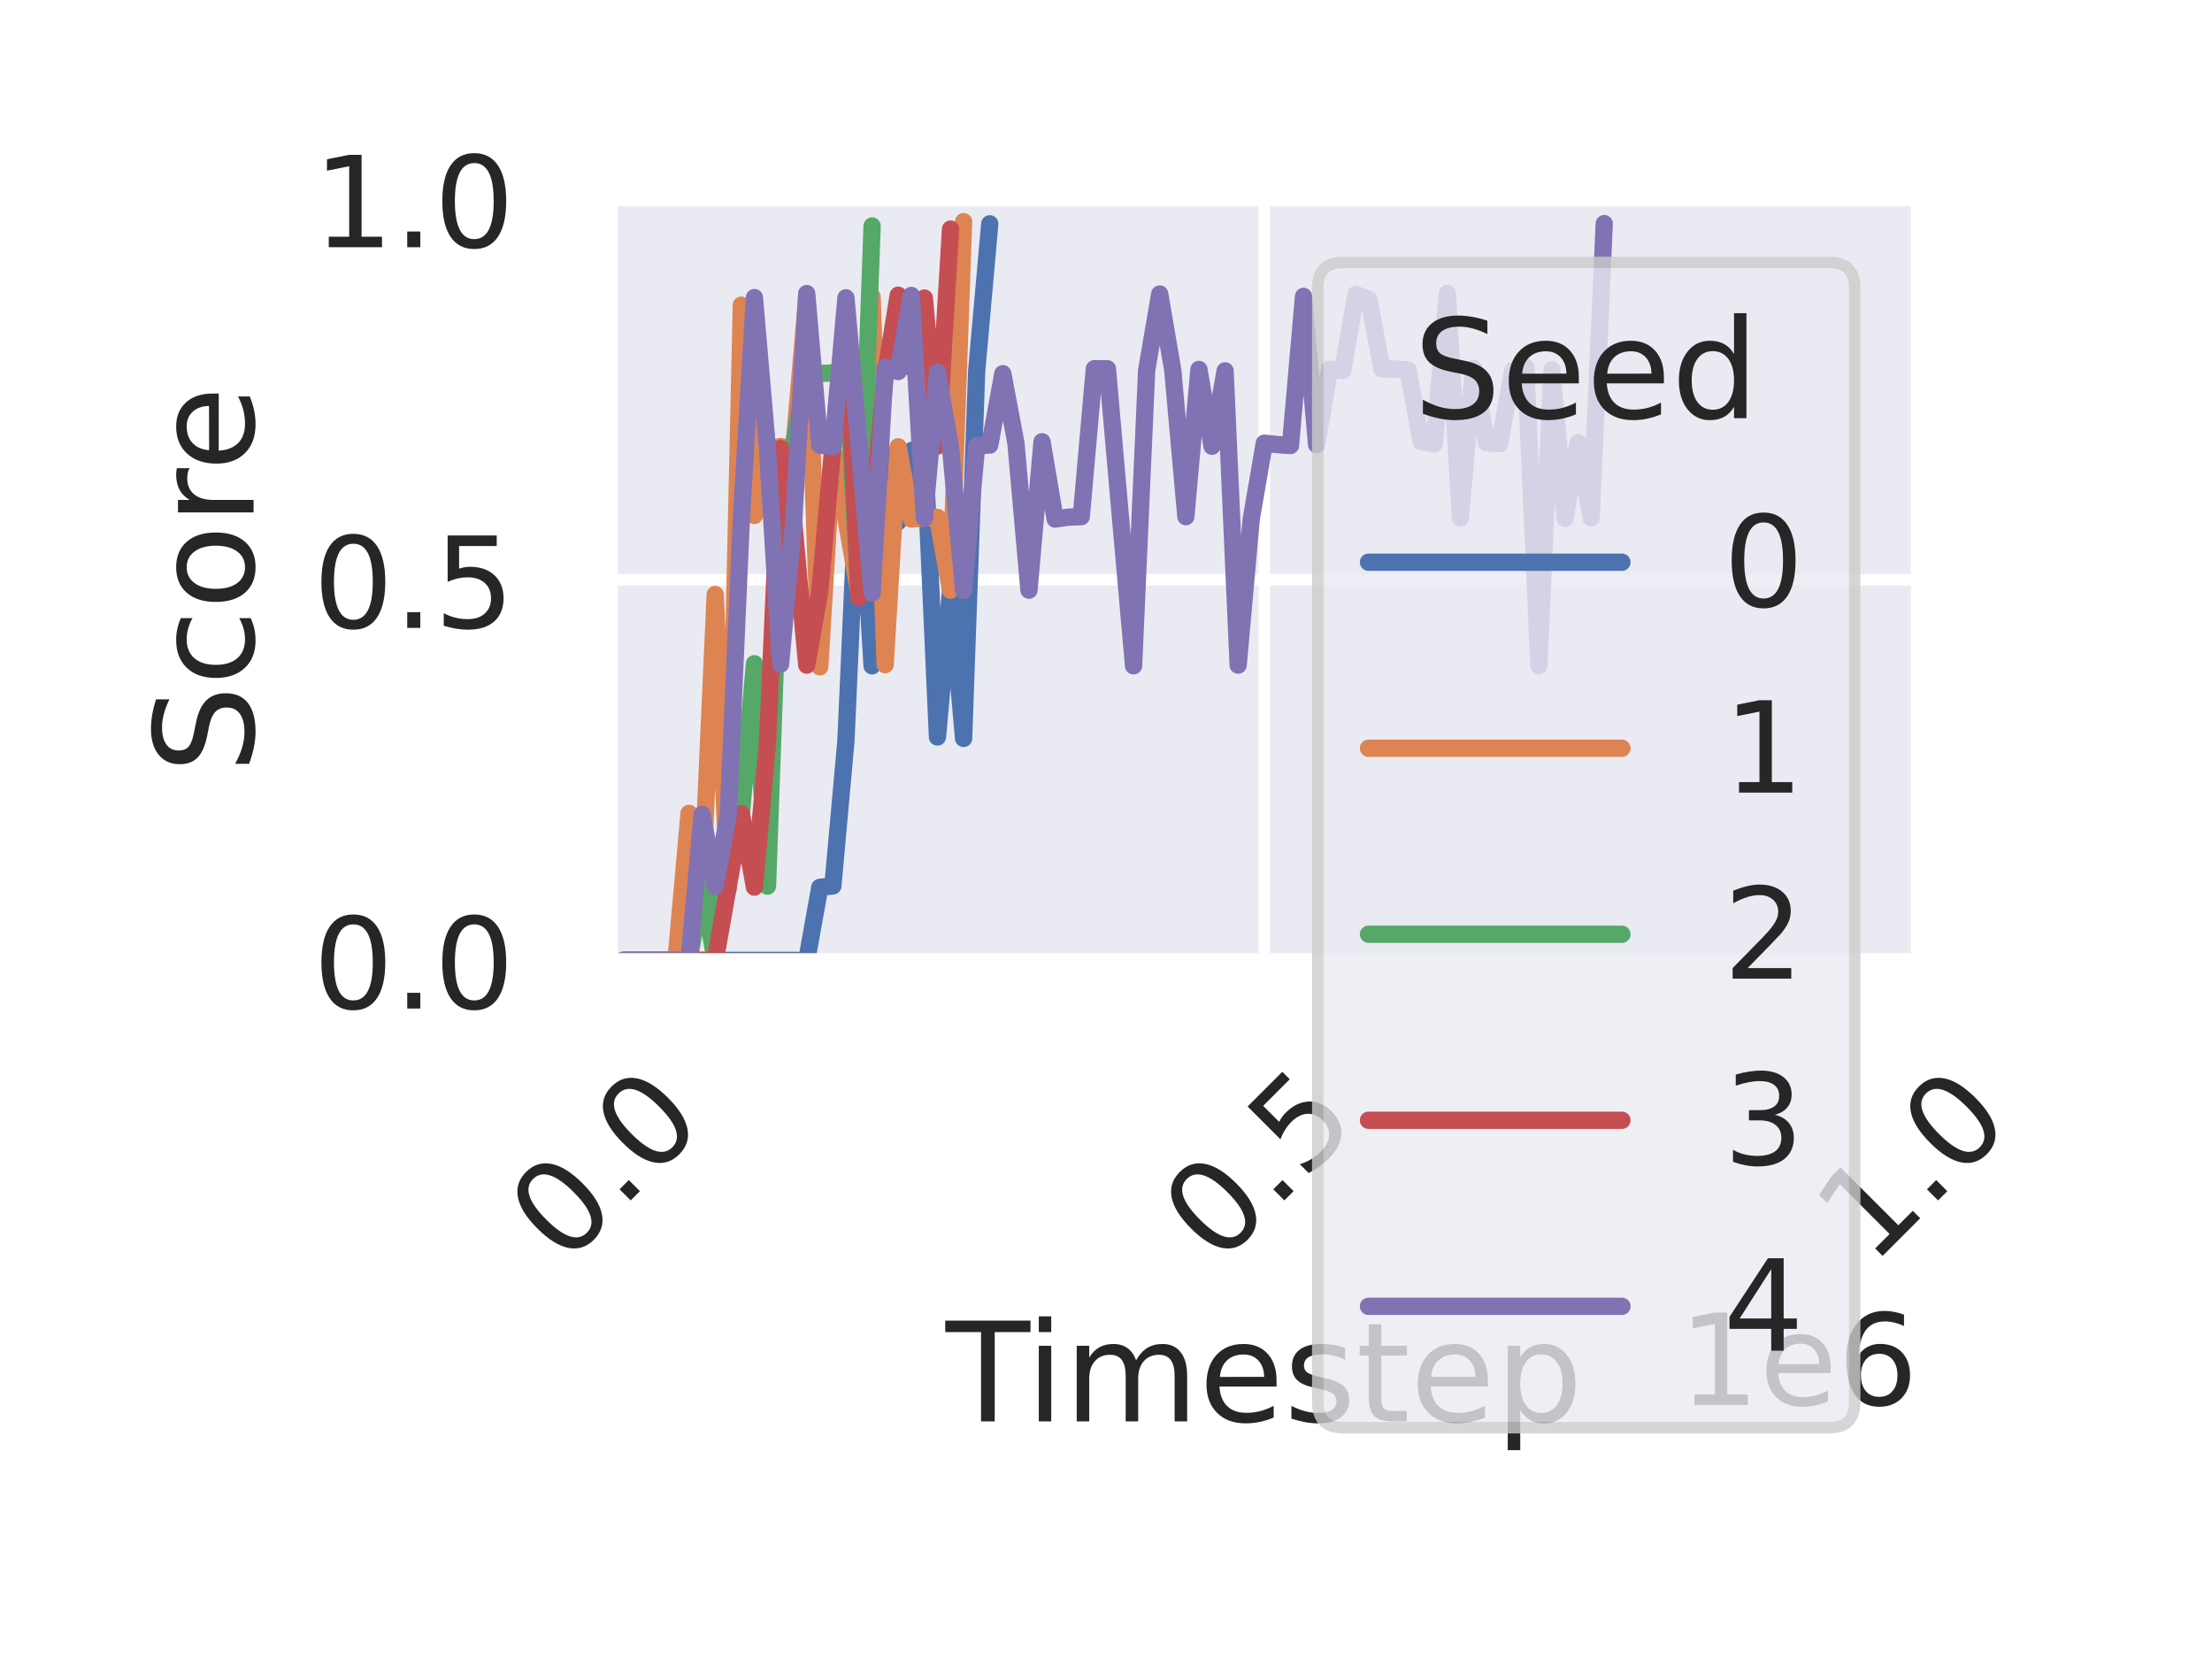
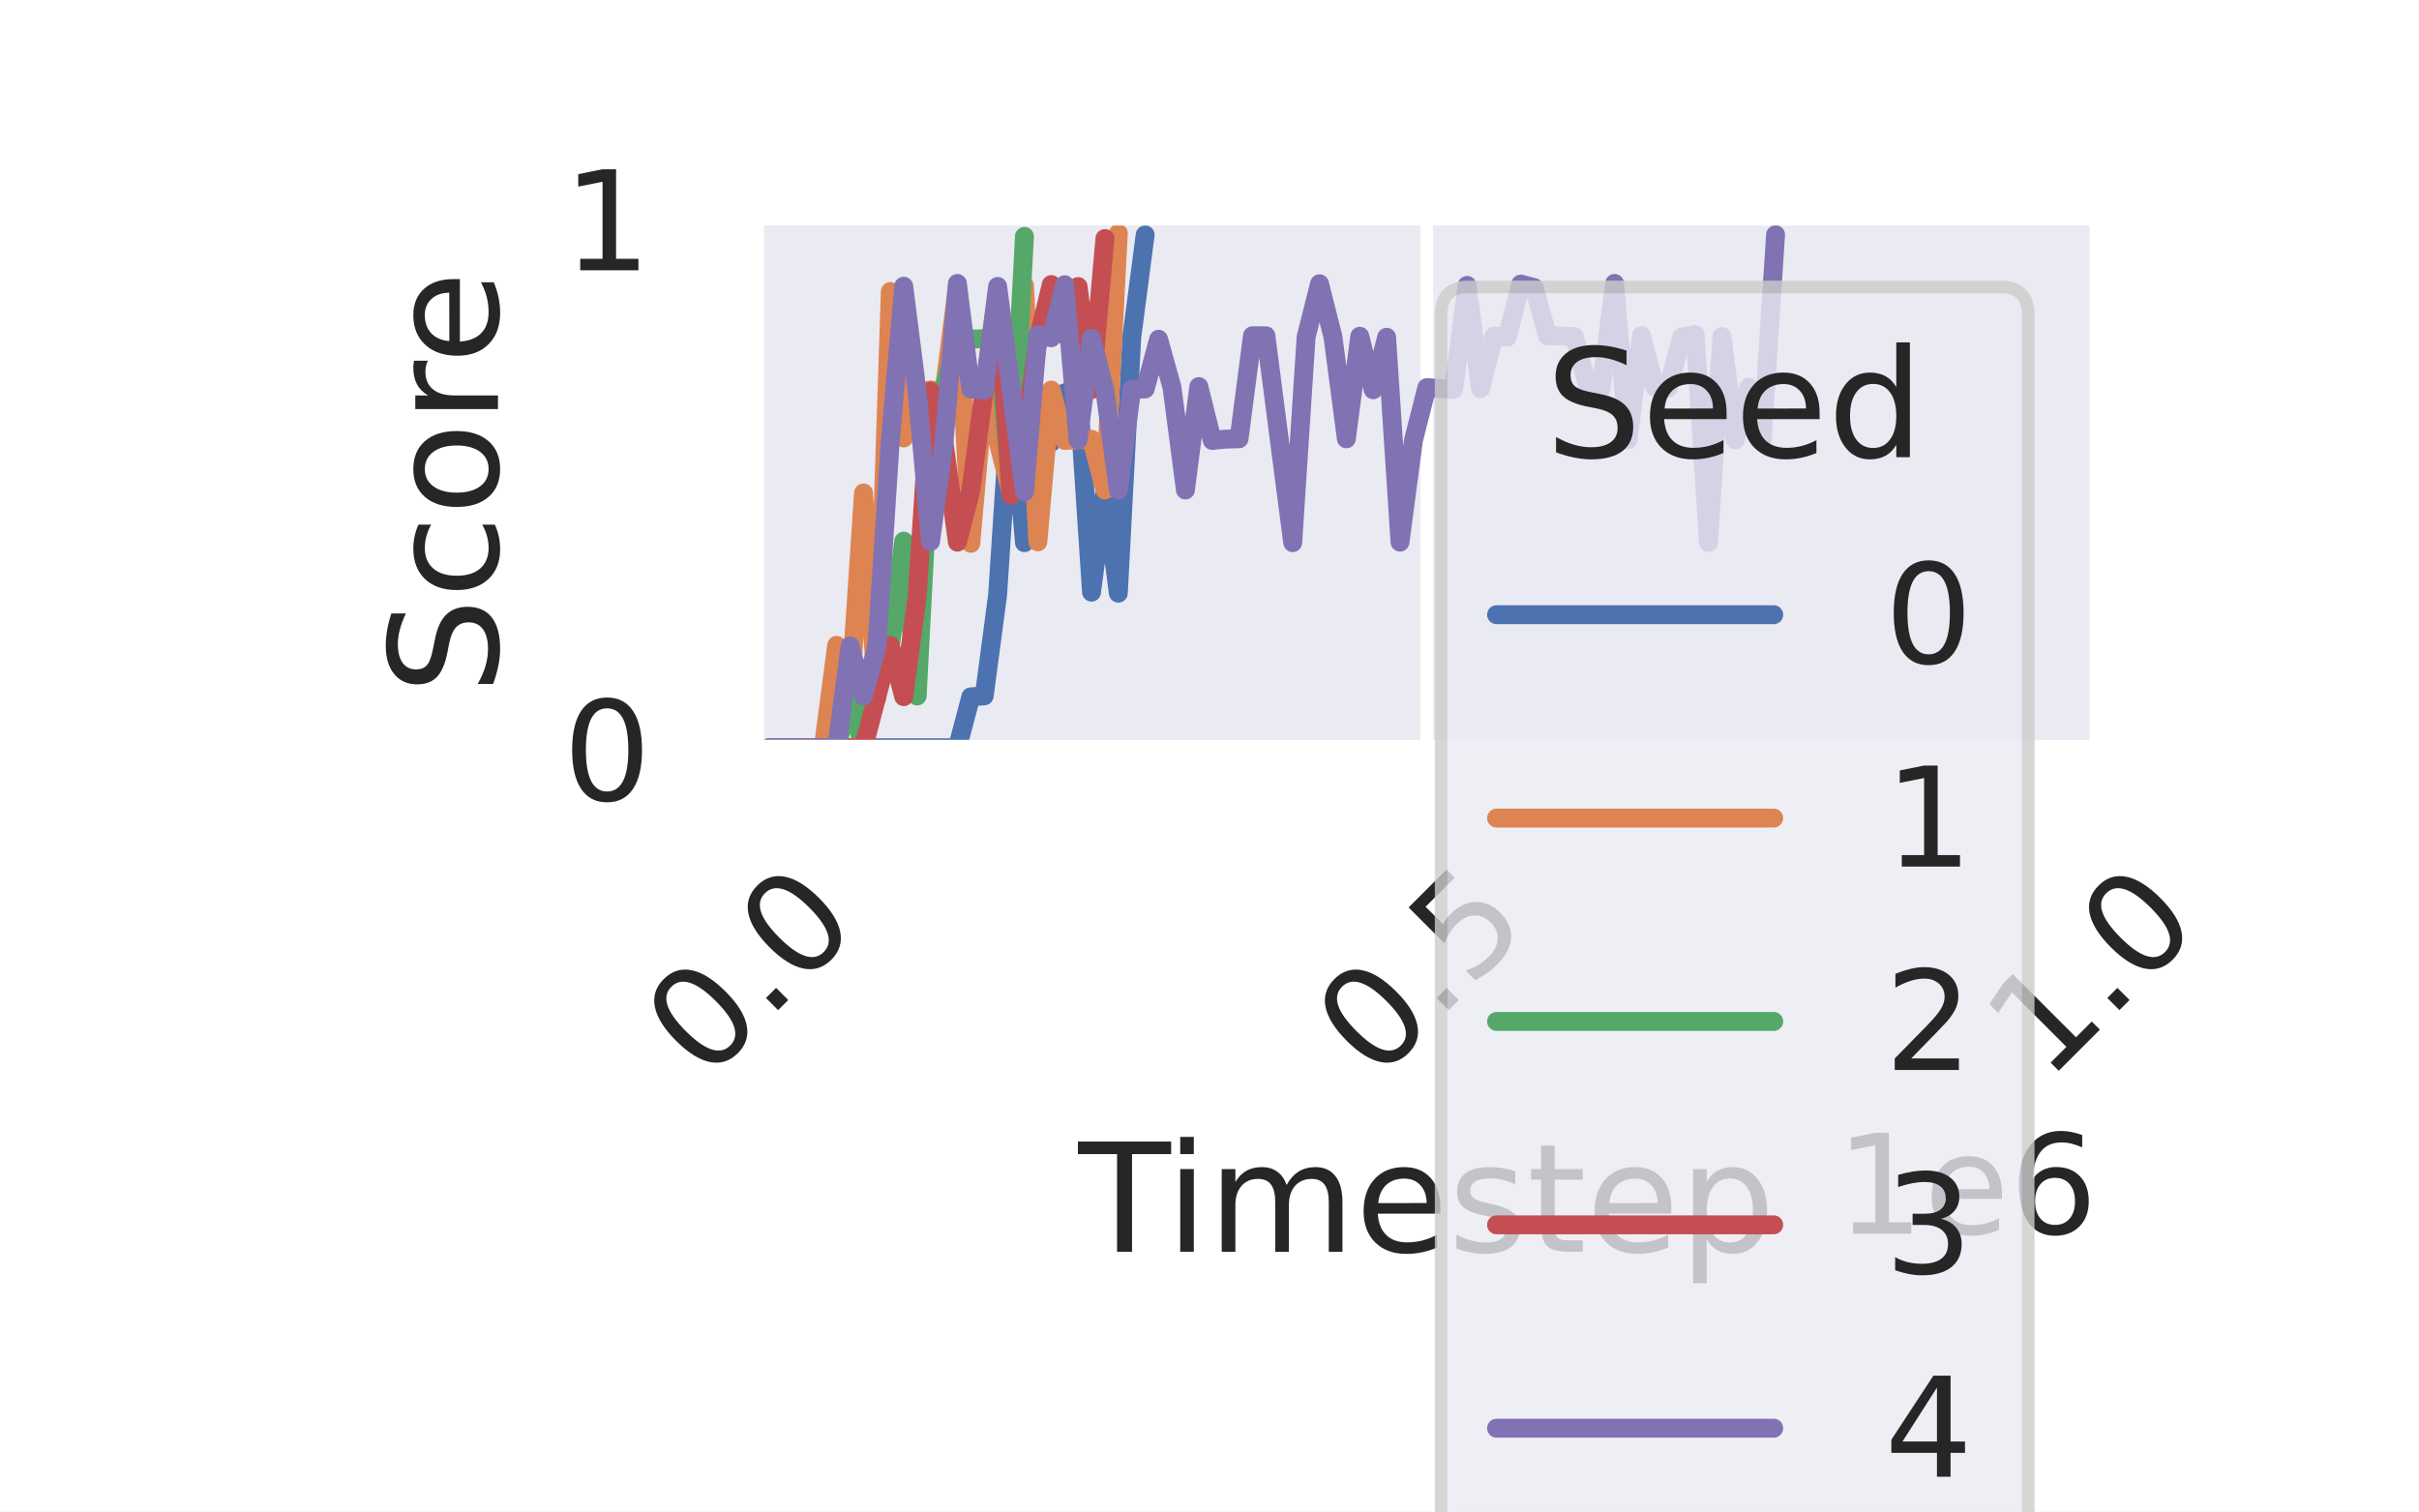
- <svg xmlns="http://www.w3.org/2000/svg" xmlns:xlink="http://www.w3.org/1999/xlink" width="288pt" height="216pt" viewBox="0 0 288 216" version="1.1">
+ <svg xmlns="http://www.w3.org/2000/svg" xmlns:xlink="http://www.w3.org/1999/xlink" width="288pt" height="180pt" viewBox="0 0 288 180" version="1.1">
  <defs>
    <style type="text/css">*{stroke-linejoin: round; stroke-linecap: butt}</style>
  </defs>
  <g id="figure_1">
    <g id="patch_1">
-       <path d="M 0 216  L 288 216  L 288 0  L 0 0  z " style="fill: #ffffff" />
+       <path d="M 0 180  L 288 180  L 288 0  L 0 0  z " style="fill: #ffffff" />
    </g>
    <g id="axes_1">
      <g id="patch_2">
-         <path d="M 79.5 125.042  L 249.723 125.042  L 249.723 25.92  L 79.5 25.92  z " style="fill: #eaeaf2" />
+         <path d="M 90.03 89.042  L 249.723 89.042  L 249.723 25.92  L 90.03 25.92  z " style="fill: #eaeaf2" />
      </g>
      <g id="matplotlib.axis_1">
        <g id="xtick_1">
          <g id="line2d_1">
-             <path d="M 79.5 125.042  L 79.5 25.92  " clip-path="url(#p3121e310ee)" style="fill: none; stroke: #ffffff; stroke-width: 1.5; stroke-linecap: round" />
+             <path d="M 90.03 89.042  L 90.03 25.92  " clip-path="url(#p55d43660e0)" style="fill: none; stroke: #ffffff; stroke-width: 1.5; stroke-linecap: round" />
          </g>
          <g id="text_1">
-             <g style="fill: #262626" transform="translate(73.44214 164.9616) rotate(-45) scale(0.165 -0.165)">
+             <g style="fill: #262626" transform="translate(83.97214 128.9616) rotate(-45) scale(0.165 -0.165)">
              <defs>
                <path id="DejaVuSans-30" d="M 2034 4250  Q 1547 4250 1301 3770  Q 1056 3291 1056 2328  Q 1056 1369 1301 889  Q 1547 409 2034 409  Q 2525 409 2770 889  Q 3016 1369 3016 2328  Q 3016 3291 2770 3770  Q 2525 4250 2034 4250  z M 2034 4750  Q 2819 4750 3233 4129  Q 3647 3509 3647 2328  Q 3647 1150 3233 529  Q 2819 -91 2034 -91  Q 1250 -91 836 529  Q 422 1150 422 2328  Q 422 3509 836 4129  Q 1250 4750 2034 4750  z " transform="scale(0.015625)" />
                <path id="DejaVuSans-2e" d="M 684 794  L 1344 794  L 1344 0  L 684 0  L 684 794  z " transform="scale(0.015625)" />
              </defs>
              <use xlink:href="#DejaVuSans-30" />
              <use xlink:href="#DejaVuSans-2e" x="63.623" />
              <use xlink:href="#DejaVuSans-30" x="95.41" />
            </g>
          </g>
        </g>
        <g id="xtick_2">
          <g id="line2d_2">
-             <path d="M 164.611 125.042  L 164.611 25.92  " clip-path="url(#p3121e310ee)" style="fill: none; stroke: #ffffff; stroke-width: 1.5; stroke-linecap: round" />
+             <path d="M 169.876 89.042  L 169.876 25.92  " clip-path="url(#p55d43660e0)" style="fill: none; stroke: #ffffff; stroke-width: 1.5; stroke-linecap: round" />
          </g>
          <g id="text_2">
-             <g style="fill: #262626" transform="translate(158.5535 164.9616) rotate(-45) scale(0.165 -0.165)">
+             <g style="fill: #262626" transform="translate(163.8185 128.9616) rotate(-45) scale(0.165 -0.165)">
              <defs>
                <path id="DejaVuSans-35" d="M 691 4666  L 3169 4666  L 3169 4134  L 1269 4134  L 1269 2991  Q 1406 3038 1543 3061  Q 1681 3084 1819 3084  Q 2600 3084 3056 2656  Q 3513 2228 3513 1497  Q 3513 744 3044 326  Q 2575 -91 1722 -91  Q 1428 -91 1123 -41  Q 819 9 494 109  L 494 744  Q 775 591 1075 516  Q 1375 441 1709 441  Q 2250 441 2565 725  Q 2881 1009 2881 1497  Q 2881 1984 2565 2268  Q 2250 2553 1709 2553  Q 1456 2553 1204 2497  Q 953 2441 691 2322  L 691 4666  z " transform="scale(0.015625)" />
              </defs>
              <use xlink:href="#DejaVuSans-30" />
              <use xlink:href="#DejaVuSans-2e" x="63.623" />
              <use xlink:href="#DejaVuSans-35" x="95.41" />
            </g>
          </g>
        </g>
        <g id="xtick_3">
          <g id="line2d_3">
-             <path d="M 249.723 125.042  L 249.723 25.92  " clip-path="url(#p3121e310ee)" style="fill: none; stroke: #ffffff; stroke-width: 1.5; stroke-linecap: round" />
+             <path d="M 249.723 89.042  L 249.723 25.92  " clip-path="url(#p55d43660e0)" style="fill: none; stroke: #ffffff; stroke-width: 1.5; stroke-linecap: round" />
          </g>
          <g id="text_3">
-             <g style="fill: #262626" transform="translate(243.6648 164.9616) rotate(-45) scale(0.165 -0.165)">
+             <g style="fill: #262626" transform="translate(243.6648 128.9616) rotate(-45) scale(0.165 -0.165)">
              <defs>
                <path id="DejaVuSans-31" d="M 794 531  L 1825 531  L 1825 4091  L 703 3866  L 703 4441  L 1819 4666  L 2450 4666  L 2450 531  L 3481 531  L 3481 0  L 794 0  L 794 531  z " transform="scale(0.015625)" />
              </defs>
              <use xlink:href="#DejaVuSans-31" />
              <use xlink:href="#DejaVuSans-2e" x="63.623" />
              <use xlink:href="#DejaVuSans-30" x="95.41" />
            </g>
          </g>
        </g>
        <g id="text_4">
-           <g style="fill: #262626" transform="translate(123.1227 185.0652) scale(0.18 -0.18)">
+           <g style="fill: #262626" transform="translate(128.3877 149.0652) scale(0.18 -0.18)">
            <defs>
              <path id="DejaVuSans-54" d="M -19 4666  L 3928 4666  L 3928 4134  L 2272 4134  L 2272 0  L 1638 0  L 1638 4134  L -19 4134  L -19 4666  z " transform="scale(0.015625)" />
              <path id="DejaVuSans-69" d="M 603 3500  L 1178 3500  L 1178 0  L 603 0  L 603 3500  z M 603 4863  L 1178 4863  L 1178 4134  L 603 4134  L 603 4863  z " transform="scale(0.015625)" />
              <path id="DejaVuSans-6d" d="M 3328 2828  Q 3544 3216 3844 3400  Q 4144 3584 4550 3584  Q 5097 3584 5394 3201  Q 5691 2819 5691 2113  L 5691 0  L 5113 0  L 5113 2094  Q 5113 2597 4934 2840  Q 4756 3084 4391 3084  Q 3944 3084 3684 2787  Q 3425 2491 3425 1978  L 3425 0  L 2847 0  L 2847 2094  Q 2847 2600 2669 2842  Q 2491 3084 2119 3084  Q 1678 3084 1418 2786  Q 1159 2488 1159 1978  L 1159 0  L 581 0  L 581 3500  L 1159 3500  L 1159 2956  Q 1356 3278 1631 3431  Q 1906 3584 2284 3584  Q 2666 3584 2933 3390  Q 3200 3197 3328 2828  z " transform="scale(0.015625)" />
              <path id="DejaVuSans-65" d="M 3597 1894  L 3597 1613  L 953 1613  Q 991 1019 1311 708  Q 1631 397 2203 397  Q 2534 397 2845 478  Q 3156 559 3463 722  L 3463 178  Q 3153 47 2828 -22  Q 2503 -91 2169 -91  Q 1331 -91 842 396  Q 353 884 353 1716  Q 353 2575 817 3079  Q 1281 3584 2069 3584  Q 2775 3584 3186 3129  Q 3597 2675 3597 1894  z M 3022 2063  Q 3016 2534 2758 2815  Q 2500 3097 2075 3097  Q 1594 3097 1305 2825  Q 1016 2553 972 2059  L 3022 2063  z " transform="scale(0.015625)" />
              <path id="DejaVuSans-73" d="M 2834 3397  L 2834 2853  Q 2591 2978 2328 3040  Q 2066 3103 1784 3103  Q 1356 3103 1142 2972  Q 928 2841 928 2578  Q 928 2378 1081 2264  Q 1234 2150 1697 2047  L 1894 2003  Q 2506 1872 2764 1633  Q 3022 1394 3022 966  Q 3022 478 2636 193  Q 2250 -91 1575 -91  Q 1294 -91 989 -36  Q 684 19 347 128  L 347 722  Q 666 556 975 473  Q 1284 391 1588 391  Q 1994 391 2212 530  Q 2431 669 2431 922  Q 2431 1156 2273 1281  Q 2116 1406 1581 1522  L 1381 1569  Q 847 1681 609 1914  Q 372 2147 372 2553  Q 372 3047 722 3315  Q 1072 3584 1716 3584  Q 2034 3584 2315 3537  Q 2597 3491 2834 3397  z " transform="scale(0.015625)" />
              <path id="DejaVuSans-74" d="M 1172 4494  L 1172 3500  L 2356 3500  L 2356 3053  L 1172 3053  L 1172 1153  Q 1172 725 1289 603  Q 1406 481 1766 481  L 2356 481  L 2356 0  L 1766 0  Q 1100 0 847 248  Q 594 497 594 1153  L 594 3053  L 172 3053  L 172 3500  L 594 3500  L 594 4494  L 1172 4494  z " transform="scale(0.015625)" />
              <path id="DejaVuSans-70" d="M 1159 525  L 1159 -1331  L 581 -1331  L 581 3500  L 1159 3500  L 1159 2969  Q 1341 3281 1617 3432  Q 1894 3584 2278 3584  Q 2916 3584 3314 3078  Q 3713 2572 3713 1747  Q 3713 922 3314 415  Q 2916 -91 2278 -91  Q 1894 -91 1617 61  Q 1341 213 1159 525  z M 3116 1747  Q 3116 2381 2855 2742  Q 2594 3103 2138 3103  Q 1681 3103 1420 2742  Q 1159 2381 1159 1747  Q 1159 1113 1420 752  Q 1681 391 2138 391  Q 2594 391 2855 752  Q 3116 1113 3116 1747  z " transform="scale(0.015625)" />
            </defs>
            <use xlink:href="#DejaVuSans-54" />
            <use xlink:href="#DejaVuSans-69" x="57.959" />
            <use xlink:href="#DejaVuSans-6d" x="85.742" />
            <use xlink:href="#DejaVuSans-65" x="183.154" />
            <use xlink:href="#DejaVuSans-73" x="244.678" />
            <use xlink:href="#DejaVuSans-74" x="296.777" />
            <use xlink:href="#DejaVuSans-65" x="335.986" />
            <use xlink:href="#DejaVuSans-70" x="397.51" />
          </g>
        </g>
        <g id="text_5">
-           <g style="fill: #262626" transform="translate(218.5738 182.9254) scale(0.165 -0.165)">
+           <g style="fill: #262626" transform="translate(218.5738 146.9254) scale(0.165 -0.165)">
            <defs>
              <path id="DejaVuSans-36" d="M 2113 2584  Q 1688 2584 1439 2293  Q 1191 2003 1191 1497  Q 1191 994 1439 701  Q 1688 409 2113 409  Q 2538 409 2786 701  Q 3034 994 3034 1497  Q 3034 2003 2786 2293  Q 2538 2584 2113 2584  z M 3366 4563  L 3366 3988  Q 3128 4100 2886 4159  Q 2644 4219 2406 4219  Q 1781 4219 1451 3797  Q 1122 3375 1075 2522  Q 1259 2794 1537 2939  Q 1816 3084 2150 3084  Q 2853 3084 3261 2657  Q 3669 2231 3669 1497  Q 3669 778 3244 343  Q 2819 -91 2113 -91  Q 1303 -91 875 529  Q 447 1150 447 2328  Q 447 3434 972 4092  Q 1497 4750 2381 4750  Q 2619 4750 2861 4703  Q 3103 4656 3366 4563  z " transform="scale(0.015625)" />
            </defs>
            <use xlink:href="#DejaVuSans-31" />
            <use xlink:href="#DejaVuSans-65" x="63.623" />
            <use xlink:href="#DejaVuSans-36" x="125.146" />
          </g>
        </g>
      </g>
      <g id="matplotlib.axis_2">
        <g id="ytick_1">
          <g id="line2d_4">
-             <path d="M 79.5 125.042  L 249.723 125.042  " clip-path="url(#p3121e310ee)" style="fill: none; stroke: #ffffff; stroke-width: 1.5; stroke-linecap: round" />
+             <path d="M 90.03 89.042  L 249.723 89.042  " clip-path="url(#p55d43660e0)" style="fill: none; stroke: #ffffff; stroke-width: 1.5; stroke-linecap: round" />
          </g>
          <g id="text_6">
-             <g style="fill: #262626" transform="translate(40.75984 131.3104) scale(0.165 -0.165)">
+             <g style="fill: #262626" transform="translate(67.03187 95.31042) scale(0.165 -0.165)">
              <use xlink:href="#DejaVuSans-30" />
-               <use xlink:href="#DejaVuSans-2e" x="63.623" />
-               <use xlink:href="#DejaVuSans-30" x="95.41" />
            </g>
          </g>
        </g>
        <g id="ytick_2">
          <g id="line2d_5">
-             <path d="M 79.5 75.481  L 249.723 75.481  " clip-path="url(#p3121e310ee)" style="fill: none; stroke: #ffffff; stroke-width: 1.5; stroke-linecap: round" />
+             <path d="M 90.03 25.92  L 249.723 25.92  " clip-path="url(#p55d43660e0)" style="fill: none; stroke: #ffffff; stroke-width: 1.5; stroke-linecap: round" />
          </g>
          <g id="text_7">
-             <g style="fill: #262626" transform="translate(40.75984 81.74957) scale(0.165 -0.165)">
-               <use xlink:href="#DejaVuSans-30" />
-               <use xlink:href="#DejaVuSans-2e" x="63.623" />
-               <use xlink:href="#DejaVuSans-35" x="95.41" />
-             </g>
-           </g>
-         </g>
-         <g id="ytick_3">
-           <g id="line2d_6">
-             <path d="M 79.5 25.92  L 249.723 25.92  " clip-path="url(#p3121e310ee)" style="fill: none; stroke: #ffffff; stroke-width: 1.5; stroke-linecap: round" />
-           </g>
-           <g id="text_8">
-             <g style="fill: #262626" transform="translate(40.75984 32.18871) scale(0.165 -0.165)">
+             <g style="fill: #262626" transform="translate(67.03187 32.18871) scale(0.165 -0.165)">
              <use xlink:href="#DejaVuSans-31" />
-               <use xlink:href="#DejaVuSans-2e" x="63.623" />
-               <use xlink:href="#DejaVuSans-30" x="95.41" />
-             </g>
-           </g>
-         </g>
-         <g id="text_9">
-           <g style="fill: #262626" transform="translate(33.01641 100.6851) rotate(-90) scale(0.18 -0.18)">
+             </g>
+           </g>
+         </g>
+         <g id="text_8">
+           <g style="fill: #262626" transform="translate(59.28844 82.68507) rotate(-90) scale(0.18 -0.18)">
            <defs>
              <path id="DejaVuSans-53" d="M 3425 4513  L 3425 3897  Q 3066 4069 2747 4153  Q 2428 4238 2131 4238  Q 1616 4238 1336 4038  Q 1056 3838 1056 3469  Q 1056 3159 1242 3001  Q 1428 2844 1947 2747  L 2328 2669  Q 3034 2534 3370 2195  Q 3706 1856 3706 1288  Q 3706 609 3251 259  Q 2797 -91 1919 -91  Q 1588 -91 1214 -16  Q 841 59 441 206  L 441 856  Q 825 641 1194 531  Q 1563 422 1919 422  Q 2459 422 2753 634  Q 3047 847 3047 1241  Q 3047 1584 2836 1778  Q 2625 1972 2144 2069  L 1759 2144  Q 1053 2284 737 2584  Q 422 2884 422 3419  Q 422 4038 858 4394  Q 1294 4750 2059 4750  Q 2388 4750 2728 4690  Q 3069 4631 3425 4513  z " transform="scale(0.015625)" />
              <path id="DejaVuSans-63" d="M 3122 3366  L 3122 2828  Q 2878 2963 2633 3030  Q 2388 3097 2138 3097  Q 1578 3097 1268 2742  Q 959 2388 959 1747  Q 959 1106 1268 751  Q 1578 397 2138 397  Q 2388 397 2633 464  Q 2878 531 3122 666  L 3122 134  Q 2881 22 2623 -34  Q 2366 -91 2075 -91  Q 1284 -91 818 406  Q 353 903 353 1747  Q 353 2603 823 3093  Q 1294 3584 2113 3584  Q 2378 3584 2631 3529  Q 2884 3475 3122 3366  z " transform="scale(0.015625)" />
              <path id="DejaVuSans-6f" d="M 1959 3097  Q 1497 3097 1228 2736  Q 959 2375 959 1747  Q 959 1119 1226 758  Q 1494 397 1959 397  Q 2419 397 2687 759  Q 2956 1122 2956 1747  Q 2956 2369 2687 2733  Q 2419 3097 1959 3097  z M 1959 3584  Q 2709 3584 3137 3096  Q 3566 2609 3566 1747  Q 3566 888 3137 398  Q 2709 -91 1959 -91  Q 1206 -91 779 398  Q 353 888 353 1747  Q 353 2609 779 3096  Q 1206 3584 1959 3584  z " transform="scale(0.015625)" />
              <path id="DejaVuSans-72" d="M 2631 2963  Q 2534 3019 2420 3045  Q 2306 3072 2169 3072  Q 1681 3072 1420 2755  Q 1159 2438 1159 1844  L 1159 0  L 581 0  L 581 3500  L 1159 3500  L 1159 2956  Q 1341 3275 1631 3429  Q 1922 3584 2338 3584  Q 2397 3584 2469 3576  Q 2541 3569 2628 3553  L 2631 2963  z " transform="scale(0.015625)" />
            </defs>
            <use xlink:href="#DejaVuSans-53" />
            <use xlink:href="#DejaVuSans-63" x="63.477" />
            <use xlink:href="#DejaVuSans-6f" x="118.457" />
            <use xlink:href="#DejaVuSans-72" x="179.639" />
            <use xlink:href="#DejaVuSans-65" x="218.502" />
          </g>
        </g>
      </g>
      <g id="PolyCollection_1" />
      <g id="PolyCollection_2" />
      <g id="PolyCollection_3" />
      <g id="PolyCollection_4" />
      <g id="PolyCollection_5" />
+       <g id="line2d_6">
+         <path d="M 91.627 89.042  L 93.224 89.042  L 94.821 89.042  L 96.418 89.042  L 98.015 89.042  L 99.612 89.042  L 101.208 89.042  L 102.805 89.042  L 104.402 89.042  L 105.999 89.042  L 107.596 89.042  L 109.193 89.042  L 110.79 89.042  L 112.387 89.042  L 113.984 89.042  L 115.581 82.986  L 117.178 82.868  L 118.775 70.835  L 120.372 46.336  L 121.969 64.621  L 123.565 47.066  L 125.162 52.668  L 126.759 46.79  L 128.356 46.296  L 129.953 70.519  L 131.55 58.408  L 133.147 70.638  L 134.744 40.182  L 136.341 27.971  " clip-path="url(#p55d43660e0)" style="fill: none; stroke: #4c72b0; stroke-width: 2.25; stroke-linecap: round" />
+       </g>
      <g id="line2d_7">
-         <path d="M 81.202 125.042  L 82.904 125.042  L 84.607 125.042  L 86.309 125.042  L 88.011 125.042  L 89.713 125.042  L 91.416 125.042  L 93.118 125.042  L 94.82 125.042  L 96.522 125.042  L 98.224 125.042  L 99.927 125.042  L 101.629 125.042  L 103.331 125.042  L 105.033 125.042  L 106.736 115.532  L 108.438 115.346  L 110.14 96.451  L 111.842 57.98  L 113.545 86.694  L 115.247 59.126  L 116.949 67.923  L 118.651 58.692  L 120.353 57.918  L 122.056 95.956  L 123.758 76.937  L 125.46 96.142  L 127.162 48.315  L 128.865 29.141  " clip-path="url(#p3121e310ee)" style="fill: none; stroke: #4c72b0; stroke-width: 2.25; stroke-linecap: round" />
+         <path d="M 91.627 89.042  L 93.224 89.042  L 94.821 89.042  L 96.418 89.042  L 98.015 89.042  L 99.612 76.851  L 101.208 82.828  L 102.805 58.704  L 104.402 83.085  L 105.999 34.718  L 107.596 52.155  L 109.193 46.79  L 110.79 46.435  L 112.387 46.75  L 113.984 34.106  L 115.581 64.7  L 117.178 46.671  L 118.775 52.411  L 120.372 58.605  L 121.969 34.007  L 123.565 64.523  L 125.162 46.454  L 126.759 52.451  L 128.356 52.352  L 129.953 52.313  L 131.55 58.349  L 133.147 27.794  " clip-path="url(#p55d43660e0)" style="fill: none; stroke: #dd8452; stroke-width: 2.25; stroke-linecap: round" />
      </g>
      <g id="line2d_8">
-         <path d="M 81.202 125.042  L 82.904 125.042  L 84.607 125.042  L 86.309 125.042  L 88.011 125.042  L 89.713 105.899  L 91.416 115.284  L 93.118 77.401  L 94.82 115.687  L 96.522 39.735  L 98.224 67.117  L 99.927 58.692  L 101.629 58.135  L 103.331 58.63  L 105.033 38.775  L 106.736 86.818  L 108.438 58.506  L 110.14 67.52  L 111.842 77.246  L 113.545 38.62  L 115.247 86.539  L 116.949 58.166  L 118.651 67.582  L 120.353 67.427  L 122.056 67.365  L 123.758 76.844  L 125.46 28.863  " clip-path="url(#p3121e310ee)" style="fill: none; stroke: #dd8452; stroke-width: 2.25; stroke-linecap: round" />
+         <path d="M 91.627 89.042  L 93.224 89.042  L 94.821 89.042  L 96.418 89.042  L 98.015 89.042  L 99.612 89.042  L 101.208 82.828  L 102.805 89.042  L 104.402 76.713  L 105.999 76.97  L 107.596 64.444  L 109.193 82.887  L 110.79 52.332  L 112.387 46.198  L 113.984 40.339  L 115.581 40.379  L 117.178 40.339  L 118.775 39.905  L 120.372 58.487  L 121.969 28.149  " clip-path="url(#p55d43660e0)" style="fill: none; stroke: #55a868; stroke-width: 2.25; stroke-linecap: round" />
      </g>
      <g id="line2d_9">
-         <path d="M 81.202 125.042  L 82.904 125.042  L 84.607 125.042  L 86.309 125.042  L 88.011 125.042  L 89.713 125.042  L 91.416 115.284  L 93.118 125.042  L 94.82 105.682  L 96.522 106.085  L 98.224 86.415  L 99.927 115.377  L 101.629 67.396  L 103.331 57.763  L 105.033 48.563  L 106.736 48.625  L 108.438 48.563  L 110.14 47.882  L 111.842 77.061  L 113.545 29.42  " clip-path="url(#p3121e310ee)" style="fill: none; stroke: #55a868; stroke-width: 2.25; stroke-linecap: round" />
+         <path d="M 91.627 89.042  L 93.224 89.042  L 94.821 89.042  L 96.418 89.042  L 98.015 89.042  L 99.612 89.042  L 101.208 89.042  L 102.805 89.042  L 104.402 82.907  L 105.999 76.871  L 107.596 82.966  L 109.193 70.993  L 110.79 46.592  L 112.387 52.688  L 113.984 64.562  L 115.581 58.428  L 117.178 46.494  L 118.775 34.678  L 120.372 58.96  L 121.969 52.411  L 123.565 40.576  L 125.162 33.889  L 126.759 39.886  L 128.356 34.126  L 129.953 46.395  L 131.55 28.405  " clip-path="url(#p55d43660e0)" style="fill: none; stroke: #c44e52; stroke-width: 2.25; stroke-linecap: round" />
      </g>
      <g id="line2d_10">
-         <path d="M 81.202 125.042  L 82.904 125.042  L 84.607 125.042  L 86.309 125.042  L 88.011 125.042  L 89.713 125.042  L 91.416 125.042  L 93.118 125.042  L 94.82 115.408  L 96.522 105.93  L 98.224 115.501  L 99.927 96.699  L 101.629 58.382  L 103.331 67.954  L 105.033 86.601  L 106.736 76.968  L 108.438 58.227  L 110.14 39.673  L 111.842 77.804  L 113.545 67.52  L 115.247 48.935  L 116.949 38.434  L 118.651 47.851  L 120.353 38.806  L 122.056 58.073  L 123.758 29.823  " clip-path="url(#p3121e310ee)" style="fill: none; stroke: #c44e52; stroke-width: 2.25; stroke-linecap: round" />
-       </g>
-       <g id="line2d_11">
-         <path d="M 81.202 125.042  L 82.904 125.042  L 84.607 125.042  L 86.309 125.042  L 88.011 125.042  L 89.713 125.042  L 91.416 106.023  L 93.118 115.377  L 94.82 106.116  L 96.522 67.582  L 98.224 38.744  L 99.927 58.506  L 101.629 86.477  L 103.331 67.954  L 105.033 38.217  L 106.736 57.949  L 108.438 58.166  L 110.14 38.775  L 111.842 57.918  L 113.545 77.215  L 115.247 47.82  L 116.949 48.377  L 118.651 38.465  L 120.353 67.458  L 122.056 48.47  L 123.758 58.289  L 125.46 76.875  L 127.162 58.011  L 128.865 57.949  L 130.567 48.656  L 132.269 57.67  L 133.971 76.844  L 135.673 57.515  L 137.376 67.582  L 139.078 67.334  L 140.78 67.272  L 142.482 48.006  L 144.185 48.006  L 145.887 67.427  L 147.589 86.694  L 149.291 48.222  L 150.994 38.279  L 152.696 48.222  L 154.398 67.272  L 156.1 48.098  L 157.802 58.104  L 159.505 48.284  L 161.207 86.601  L 162.909 67.582  L 164.611 57.701  L 166.314 57.887  L 168.016 58.011  L 169.718 38.589  L 171.42 57.887  L 173.122 48.068  L 174.825 48.253  L 176.527 38.341  L 178.229 38.992  L 179.931 48.037  L 181.634 48.037  L 183.336 48.191  L 185.038 57.515  L 186.74 57.794  L 188.443 38.217  L 190.145 67.427  L 191.847 47.975  L 193.549 57.639  L 195.251 57.763  L 196.954 48.253  L 198.656 47.789  L 200.358 86.663  L 202.06 48.16  L 203.763 67.489  L 205.465 57.639  L 207.167 67.427  L 208.869 29.11  " clip-path="url(#p3121e310ee)" style="fill: none; stroke: #8172b3; stroke-width: 2.25; stroke-linecap: round" />
-       </g>
+         <path d="M 91.627 89.042  L 93.224 89.042  L 94.821 89.042  L 96.418 89.042  L 98.015 89.042  L 99.612 89.042  L 101.208 76.93  L 102.805 82.887  L 104.402 76.989  L 105.999 52.451  L 107.596 34.086  L 109.193 46.671  L 110.79 64.483  L 112.387 52.688  L 113.984 33.751  L 115.581 46.316  L 117.178 46.454  L 118.775 34.106  L 120.372 46.296  L 121.969 58.585  L 123.565 39.866  L 125.162 40.221  L 126.759 33.909  L 128.356 52.372  L 129.953 40.28  L 131.55 46.533  L 133.147 58.369  L 134.744 46.356  L 136.341 46.316  L 137.938 40.399  L 139.535 46.139  L 141.132 58.349  L 142.729 46.04  L 144.326 52.451  L 145.922 52.293  L 147.519 52.254  L 149.116 39.984  L 150.713 39.984  L 152.31 52.352  L 153.907 64.621  L 155.504 40.122  L 157.101 33.79  L 158.698 40.122  L 160.295 52.254  L 161.892 40.043  L 163.489 46.415  L 165.086 40.162  L 166.682 64.562  L 168.279 52.451  L 169.876 46.158  L 171.473 46.277  L 173.07 46.356  L 174.667 33.988  L 176.264 46.277  L 177.861 40.024  L 179.458 40.142  L 181.055 33.83  L 182.652 34.244  L 184.249 40.004  L 185.846 40.004  L 187.443 40.103  L 189.039 46.04  L 190.636 46.218  L 192.233 33.751  L 193.83 52.352  L 195.427 39.965  L 197.024 46.119  L 198.621 46.198  L 200.218 40.142  L 201.815 39.846  L 203.412 64.602  L 205.009 40.083  L 206.606 52.392  L 208.203 46.119  L 209.8 52.352  L 211.396 27.952  " clip-path="url(#p55d43660e0)" style="fill: none; stroke: #8172b3; stroke-width: 2.25; stroke-linecap: round" />
+       </g>
+       <g id="line2d_11" />
      <g id="line2d_12" />
      <g id="line2d_13" />
      <g id="line2d_14" />
      <g id="line2d_15" />
-       <g id="line2d_16" />
      <g id="patch_3">
-         <path d="M 79.5 125.042  L 79.5 25.92  " style="fill: none; stroke: #ffffff; stroke-width: 1.875; stroke-linejoin: miter; stroke-linecap: square" />
+         <path d="M 90.03 89.042  L 90.03 25.92  " style="fill: none; stroke: #ffffff; stroke-width: 1.875; stroke-linejoin: miter; stroke-linecap: square" />
      </g>
      <g id="patch_4">
-         <path d="M 249.723 125.042  L 249.723 25.92  " style="fill: none; stroke: #ffffff; stroke-width: 1.875; stroke-linejoin: miter; stroke-linecap: square" />
+         <path d="M 249.723 89.042  L 249.723 25.92  " style="fill: none; stroke: #ffffff; stroke-width: 1.875; stroke-linejoin: miter; stroke-linecap: square" />
      </g>
      <g id="patch_5">
-         <path d="M 79.5 125.042  L 249.723 125.042  " style="fill: none; stroke: #ffffff; stroke-width: 1.875; stroke-linejoin: miter; stroke-linecap: square" />
+         <path d="M 90.03 89.042  L 249.723 89.042  " style="fill: none; stroke: #ffffff; stroke-width: 1.875; stroke-linejoin: miter; stroke-linecap: square" />
      </g>
      <g id="patch_6">
-         <path d="M 79.5 25.92  L 249.723 25.92  " style="fill: none; stroke: #ffffff; stroke-width: 1.875; stroke-linejoin: miter; stroke-linecap: square" />
+         <path d="M 90.03 25.92  L 249.723 25.92  " style="fill: none; stroke: #ffffff; stroke-width: 1.875; stroke-linejoin: miter; stroke-linecap: square" />
      </g>
      <g id="legend_1">
        <g id="patch_7">
          <path d="M 174.875 185.885  L 238.173 185.885  Q 241.473 185.885 241.473 182.585  L 241.473 37.47  Q 241.473 34.17 238.173 34.17  L 174.875 34.17  Q 171.575 34.17 171.575 37.47  L 171.575 182.585  Q 171.575 185.885 174.875 185.885  z " style="fill: #eaeaf2; opacity: 0.8; stroke: #cccccc; stroke-width: 1.5; stroke-linejoin: miter" />
        </g>
-         <g id="text_10">
+         <g id="text_9">
          <g style="fill: #262626" transform="translate(184.0208 54.44719) scale(0.18 -0.18)">
            <defs>
              <path id="DejaVuSans-64" d="M 2906 2969  L 2906 4863  L 3481 4863  L 3481 0  L 2906 0  L 2906 525  Q 2725 213 2448 61  Q 2172 -91 1784 -91  Q 1150 -91 751 415  Q 353 922 353 1747  Q 353 2572 751 3078  Q 1150 3584 1784 3584  Q 2172 3584 2448 3432  Q 2725 3281 2906 2969  z M 947 1747  Q 947 1113 1208 752  Q 1469 391 1925 391  Q 2381 391 2643 752  Q 2906 1113 2906 1747  Q 2906 2381 2643 2742  Q 2381 3103 1925 3103  Q 1469 3103 1208 2742  Q 947 2381 947 1747  z " transform="scale(0.015625)" />
            </defs>
            <use xlink:href="#DejaVuSans-53" />
            <use xlink:href="#DejaVuSans-65" x="63.477" />
            <use xlink:href="#DejaVuSans-65" x="125" />
            <use xlink:href="#DejaVuSans-64" x="186.523" />
          </g>
        </g>
-         <g id="line2d_17">
+         <g id="line2d_16">
          <path d="M 178.175 73.203  L 194.675 73.203  L 211.175 73.203  " style="fill: none; stroke: #4c72b0; stroke-width: 2.25; stroke-linecap: round" />
        </g>
-         <g id="text_11">
+         <g id="text_10">
          <g style="fill: #262626" transform="translate(224.3745 78.97805) scale(0.165 -0.165)">
            <use xlink:href="#DejaVuSans-30" />
          </g>
        </g>
-         <g id="line2d_18">
+         <g id="line2d_17">
          <path d="M 178.175 97.422  L 194.675 97.422  L 211.175 97.422  " style="fill: none; stroke: #dd8452; stroke-width: 2.25; stroke-linecap: round" />
        </g>
-         <g id="text_12">
+         <g id="text_11">
          <g style="fill: #262626" transform="translate(224.3745 103.197) scale(0.165 -0.165)">
            <use xlink:href="#DejaVuSans-31" />
          </g>
        </g>
+         <g id="line2d_18">
+           <path d="M 178.175 121.641  L 194.675 121.641  L 211.175 121.641  " style="fill: none; stroke: #55a868; stroke-width: 2.25; stroke-linecap: round" />
+         </g>
+         <g id="text_12">
+           <g style="fill: #262626" transform="translate(224.3745 127.4159) scale(0.165 -0.165)">
+             <defs>
+               <path id="DejaVuSans-32" d="M 1228 531  L 3431 531  L 3431 0  L 469 0  L 469 531  Q 828 903 1448 1529  Q 2069 2156 2228 2338  Q 2531 2678 2651 2914  Q 2772 3150 2772 3378  Q 2772 3750 2511 3984  Q 2250 4219 1831 4219  Q 1534 4219 1204 4116  Q 875 4013 500 3803  L 500 4441  Q 881 4594 1212 4672  Q 1544 4750 1819 4750  Q 2544 4750 2975 4387  Q 3406 4025 3406 3419  Q 3406 3131 3298 2873  Q 3191 2616 2906 2266  Q 2828 2175 2409 1742  Q 1991 1309 1228 531  z " transform="scale(0.015625)" />
+             </defs>
+             <use xlink:href="#DejaVuSans-32" />
+           </g>
+         </g>
        <g id="line2d_19">
-           <path d="M 178.175 121.641  L 194.675 121.641  L 211.175 121.641  " style="fill: none; stroke: #55a868; stroke-width: 2.25; stroke-linecap: round" />
+           <path d="M 178.175 145.86  L 194.675 145.86  L 211.175 145.86  " style="fill: none; stroke: #c44e52; stroke-width: 2.25; stroke-linecap: round" />
        </g>
        <g id="text_13">
-           <g style="fill: #262626" transform="translate(224.3745 127.4159) scale(0.165 -0.165)">
-             <defs>
-               <path id="DejaVuSans-32" d="M 1228 531  L 3431 531  L 3431 0  L 469 0  L 469 531  Q 828 903 1448 1529  Q 2069 2156 2228 2338  Q 2531 2678 2651 2914  Q 2772 3150 2772 3378  Q 2772 3750 2511 3984  Q 2250 4219 1831 4219  Q 1534 4219 1204 4116  Q 875 4013 500 3803  L 500 4441  Q 881 4594 1212 4672  Q 1544 4750 1819 4750  Q 2544 4750 2975 4387  Q 3406 4025 3406 3419  Q 3406 3131 3298 2873  Q 3191 2616 2906 2266  Q 2828 2175 2409 1742  Q 1991 1309 1228 531  z " transform="scale(0.015625)" />
-             </defs>
-             <use xlink:href="#DejaVuSans-32" />
+           <g style="fill: #262626" transform="translate(224.3745 151.6348) scale(0.165 -0.165)">
+             <defs>
+               <path id="DejaVuSans-33" d="M 2597 2516  Q 3050 2419 3304 2112  Q 3559 1806 3559 1356  Q 3559 666 3084 287  Q 2609 -91 1734 -91  Q 1441 -91 1130 -33  Q 819 25 488 141  L 488 750  Q 750 597 1062 519  Q 1375 441 1716 441  Q 2309 441 2620 675  Q 2931 909 2931 1356  Q 2931 1769 2642 2001  Q 2353 2234 1838 2234  L 1294 2234  L 1294 2753  L 1863 2753  Q 2328 2753 2575 2939  Q 2822 3125 2822 3475  Q 2822 3834 2567 4026  Q 2313 4219 1838 4219  Q 1578 4219 1281 4162  Q 984 4106 628 3988  L 628 4550  Q 988 4650 1302 4700  Q 1616 4750 1894 4750  Q 2613 4750 3031 4423  Q 3450 4097 3450 3541  Q 3450 3153 3228 2886  Q 3006 2619 2597 2516  z " transform="scale(0.015625)" />
+             </defs>
+             <use xlink:href="#DejaVuSans-33" />
          </g>
        </g>
        <g id="line2d_20">
-           <path d="M 178.175 145.86  L 194.675 145.86  L 211.175 145.86  " style="fill: none; stroke: #c44e52; stroke-width: 2.25; stroke-linecap: round" />
+           <path d="M 178.175 170.079  L 194.675 170.079  L 211.175 170.079  " style="fill: none; stroke: #8172b3; stroke-width: 2.25; stroke-linecap: round" />
        </g>
        <g id="text_14">
-           <g style="fill: #262626" transform="translate(224.3745 151.6348) scale(0.165 -0.165)">
-             <defs>
-               <path id="DejaVuSans-33" d="M 2597 2516  Q 3050 2419 3304 2112  Q 3559 1806 3559 1356  Q 3559 666 3084 287  Q 2609 -91 1734 -91  Q 1441 -91 1130 -33  Q 819 25 488 141  L 488 750  Q 750 597 1062 519  Q 1375 441 1716 441  Q 2309 441 2620 675  Q 2931 909 2931 1356  Q 2931 1769 2642 2001  Q 2353 2234 1838 2234  L 1294 2234  L 1294 2753  L 1863 2753  Q 2328 2753 2575 2939  Q 2822 3125 2822 3475  Q 2822 3834 2567 4026  Q 2313 4219 1838 4219  Q 1578 4219 1281 4162  Q 984 4106 628 3988  L 628 4550  Q 988 4650 1302 4700  Q 1616 4750 1894 4750  Q 2613 4750 3031 4423  Q 3450 4097 3450 3541  Q 3450 3153 3228 2886  Q 3006 2619 2597 2516  z " transform="scale(0.015625)" />
-             </defs>
-             <use xlink:href="#DejaVuSans-33" />
-           </g>
-         </g>
-         <g id="line2d_21">
-           <path d="M 178.175 170.079  L 194.675 170.079  L 211.175 170.079  " style="fill: none; stroke: #8172b3; stroke-width: 2.25; stroke-linecap: round" />
-         </g>
-         <g id="text_15">
          <g style="fill: #262626" transform="translate(224.3745 175.8537) scale(0.165 -0.165)">
            <defs>
              <path id="DejaVuSans-34" d="M 2419 4116  L 825 1625  L 2419 1625  L 2419 4116  z M 2253 4666  L 3047 4666  L 3047 1625  L 3713 1625  L 3713 1100  L 3047 1100  L 3047 0  L 2419 0  L 2419 1100  L 313 1100  L 313 1709  L 2253 4666  z " transform="scale(0.015625)" />
            </defs>
            <use xlink:href="#DejaVuSans-34" />
          </g>
        </g>
      </g>
    </g>
  </g>
  <defs>
-     <clipPath id="p3121e310ee">
-       <rect x="79.5" y="25.92" width="170.223" height="99.122" />
+     <clipPath id="p55d43660e0">
+       <rect x="90.03" y="25.92" width="159.693" height="63.122" />
    </clipPath>
  </defs>
</svg>
